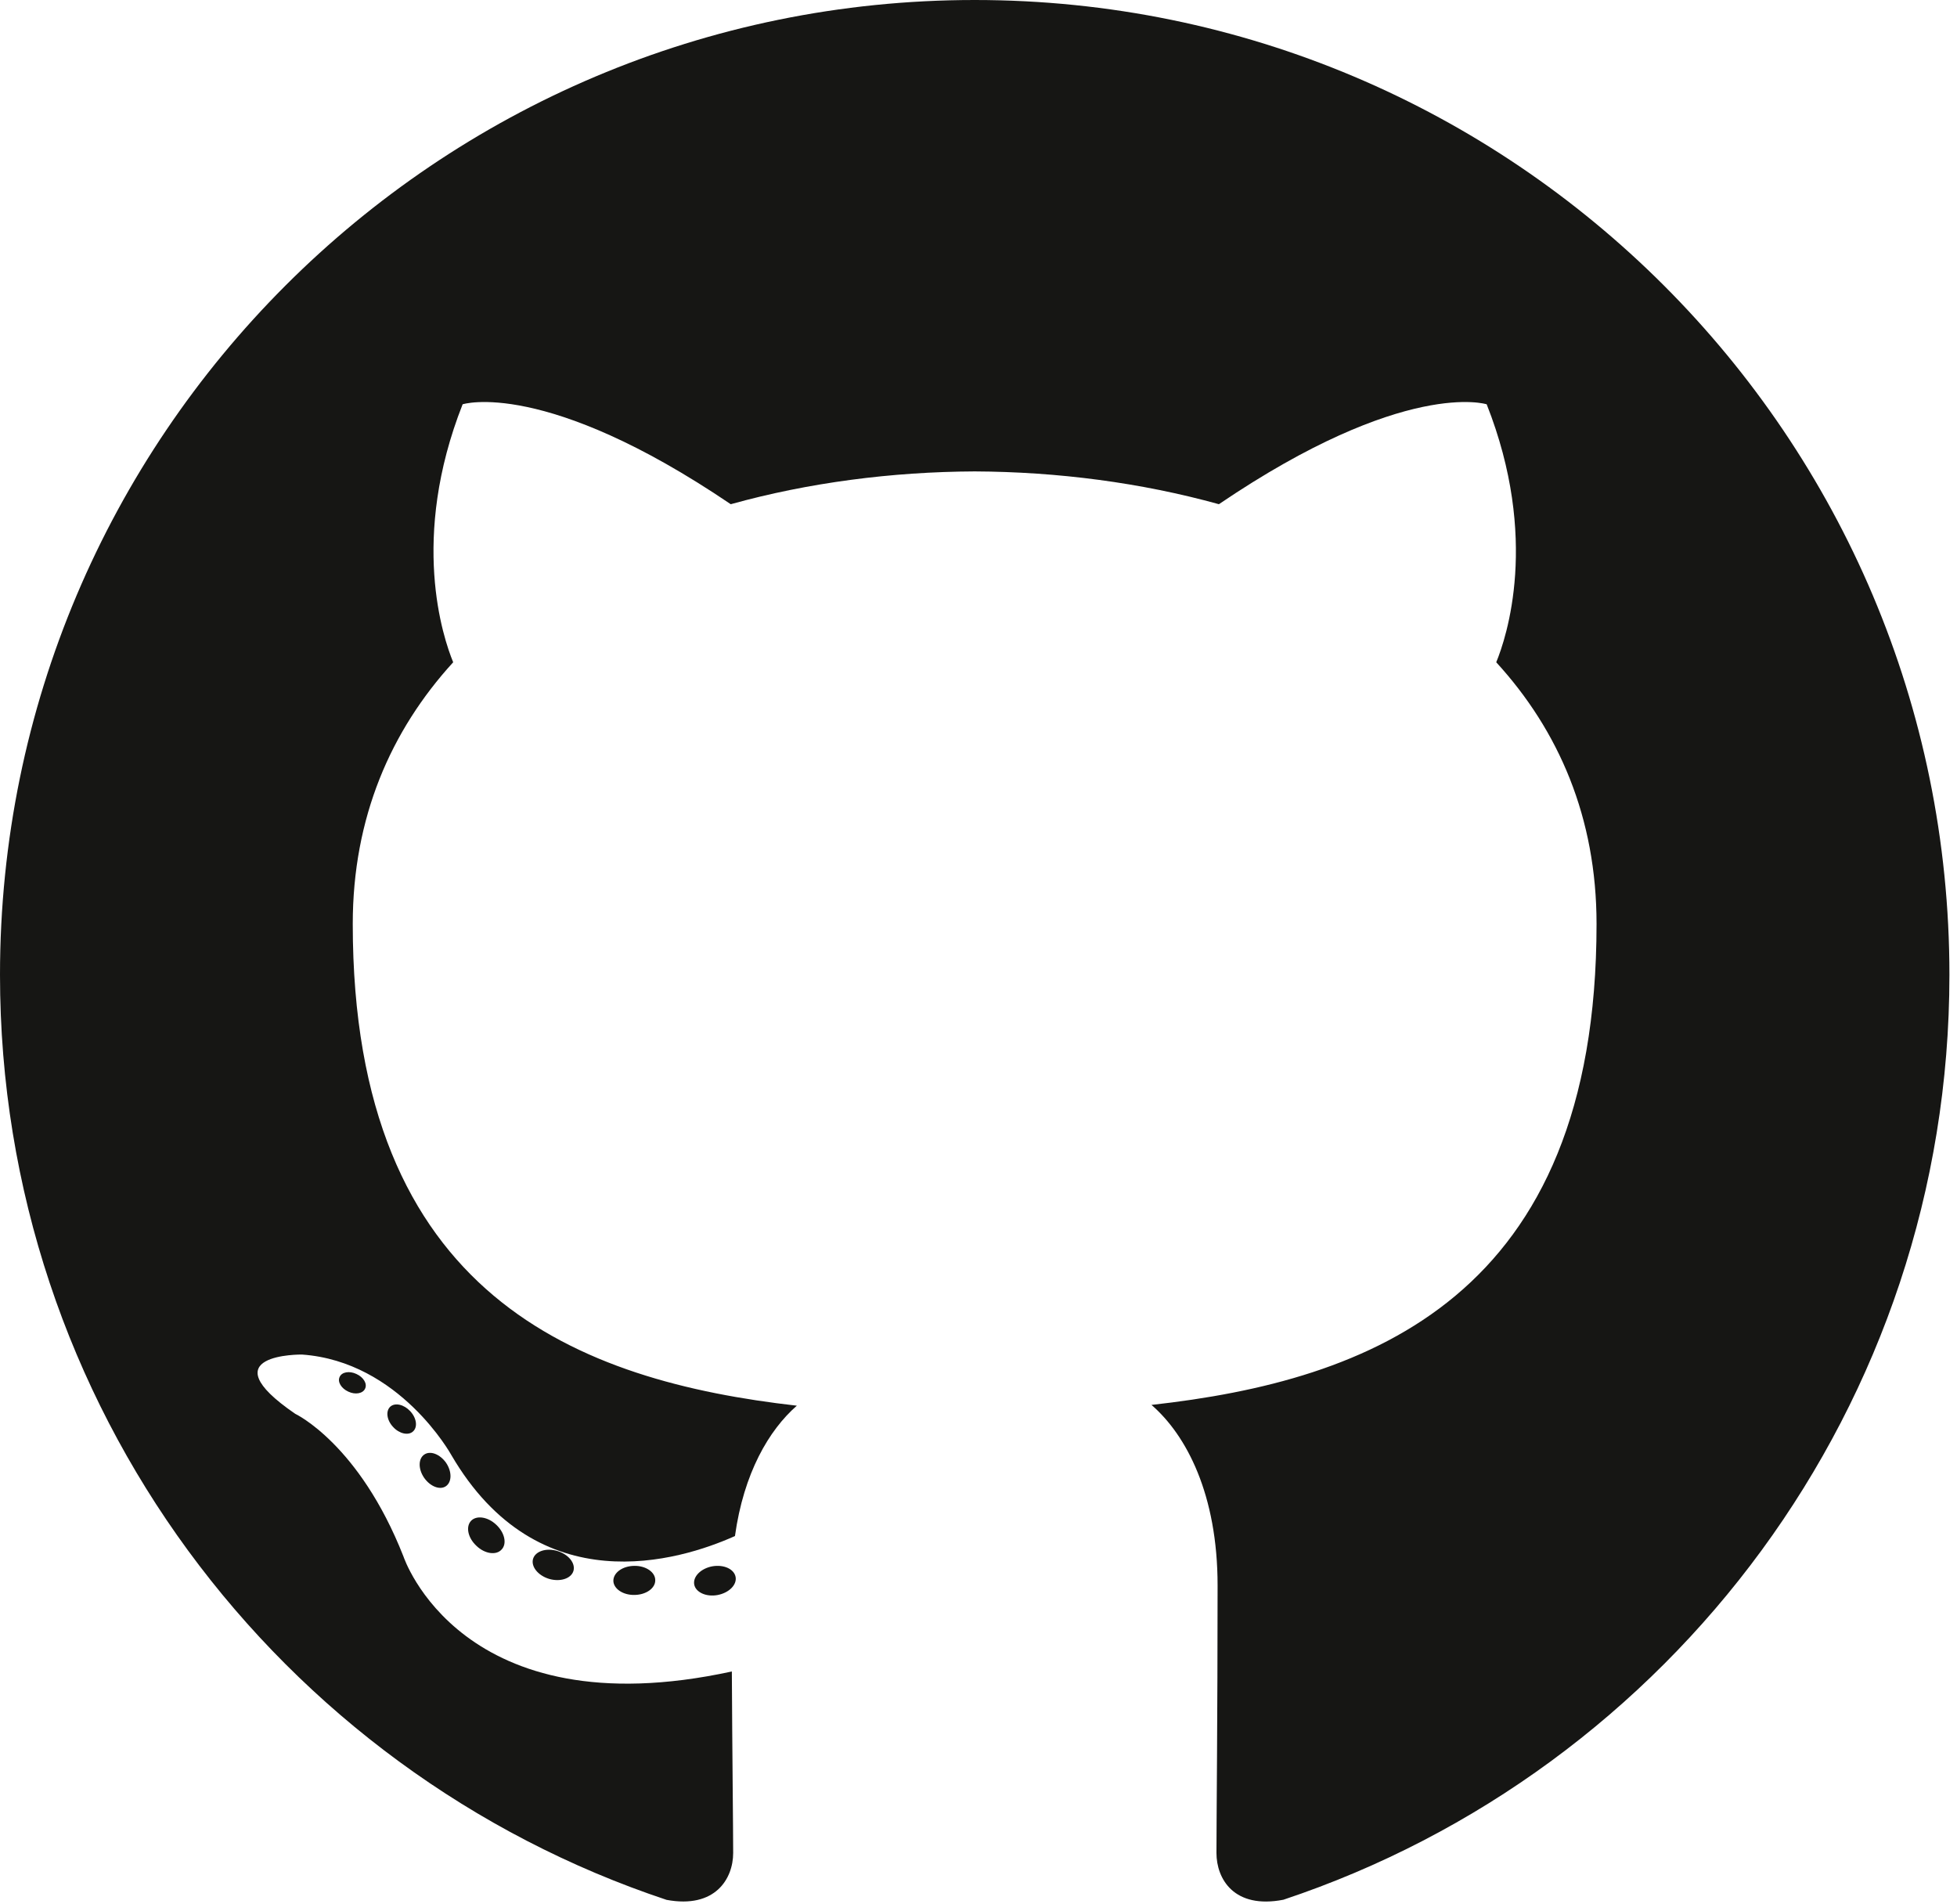
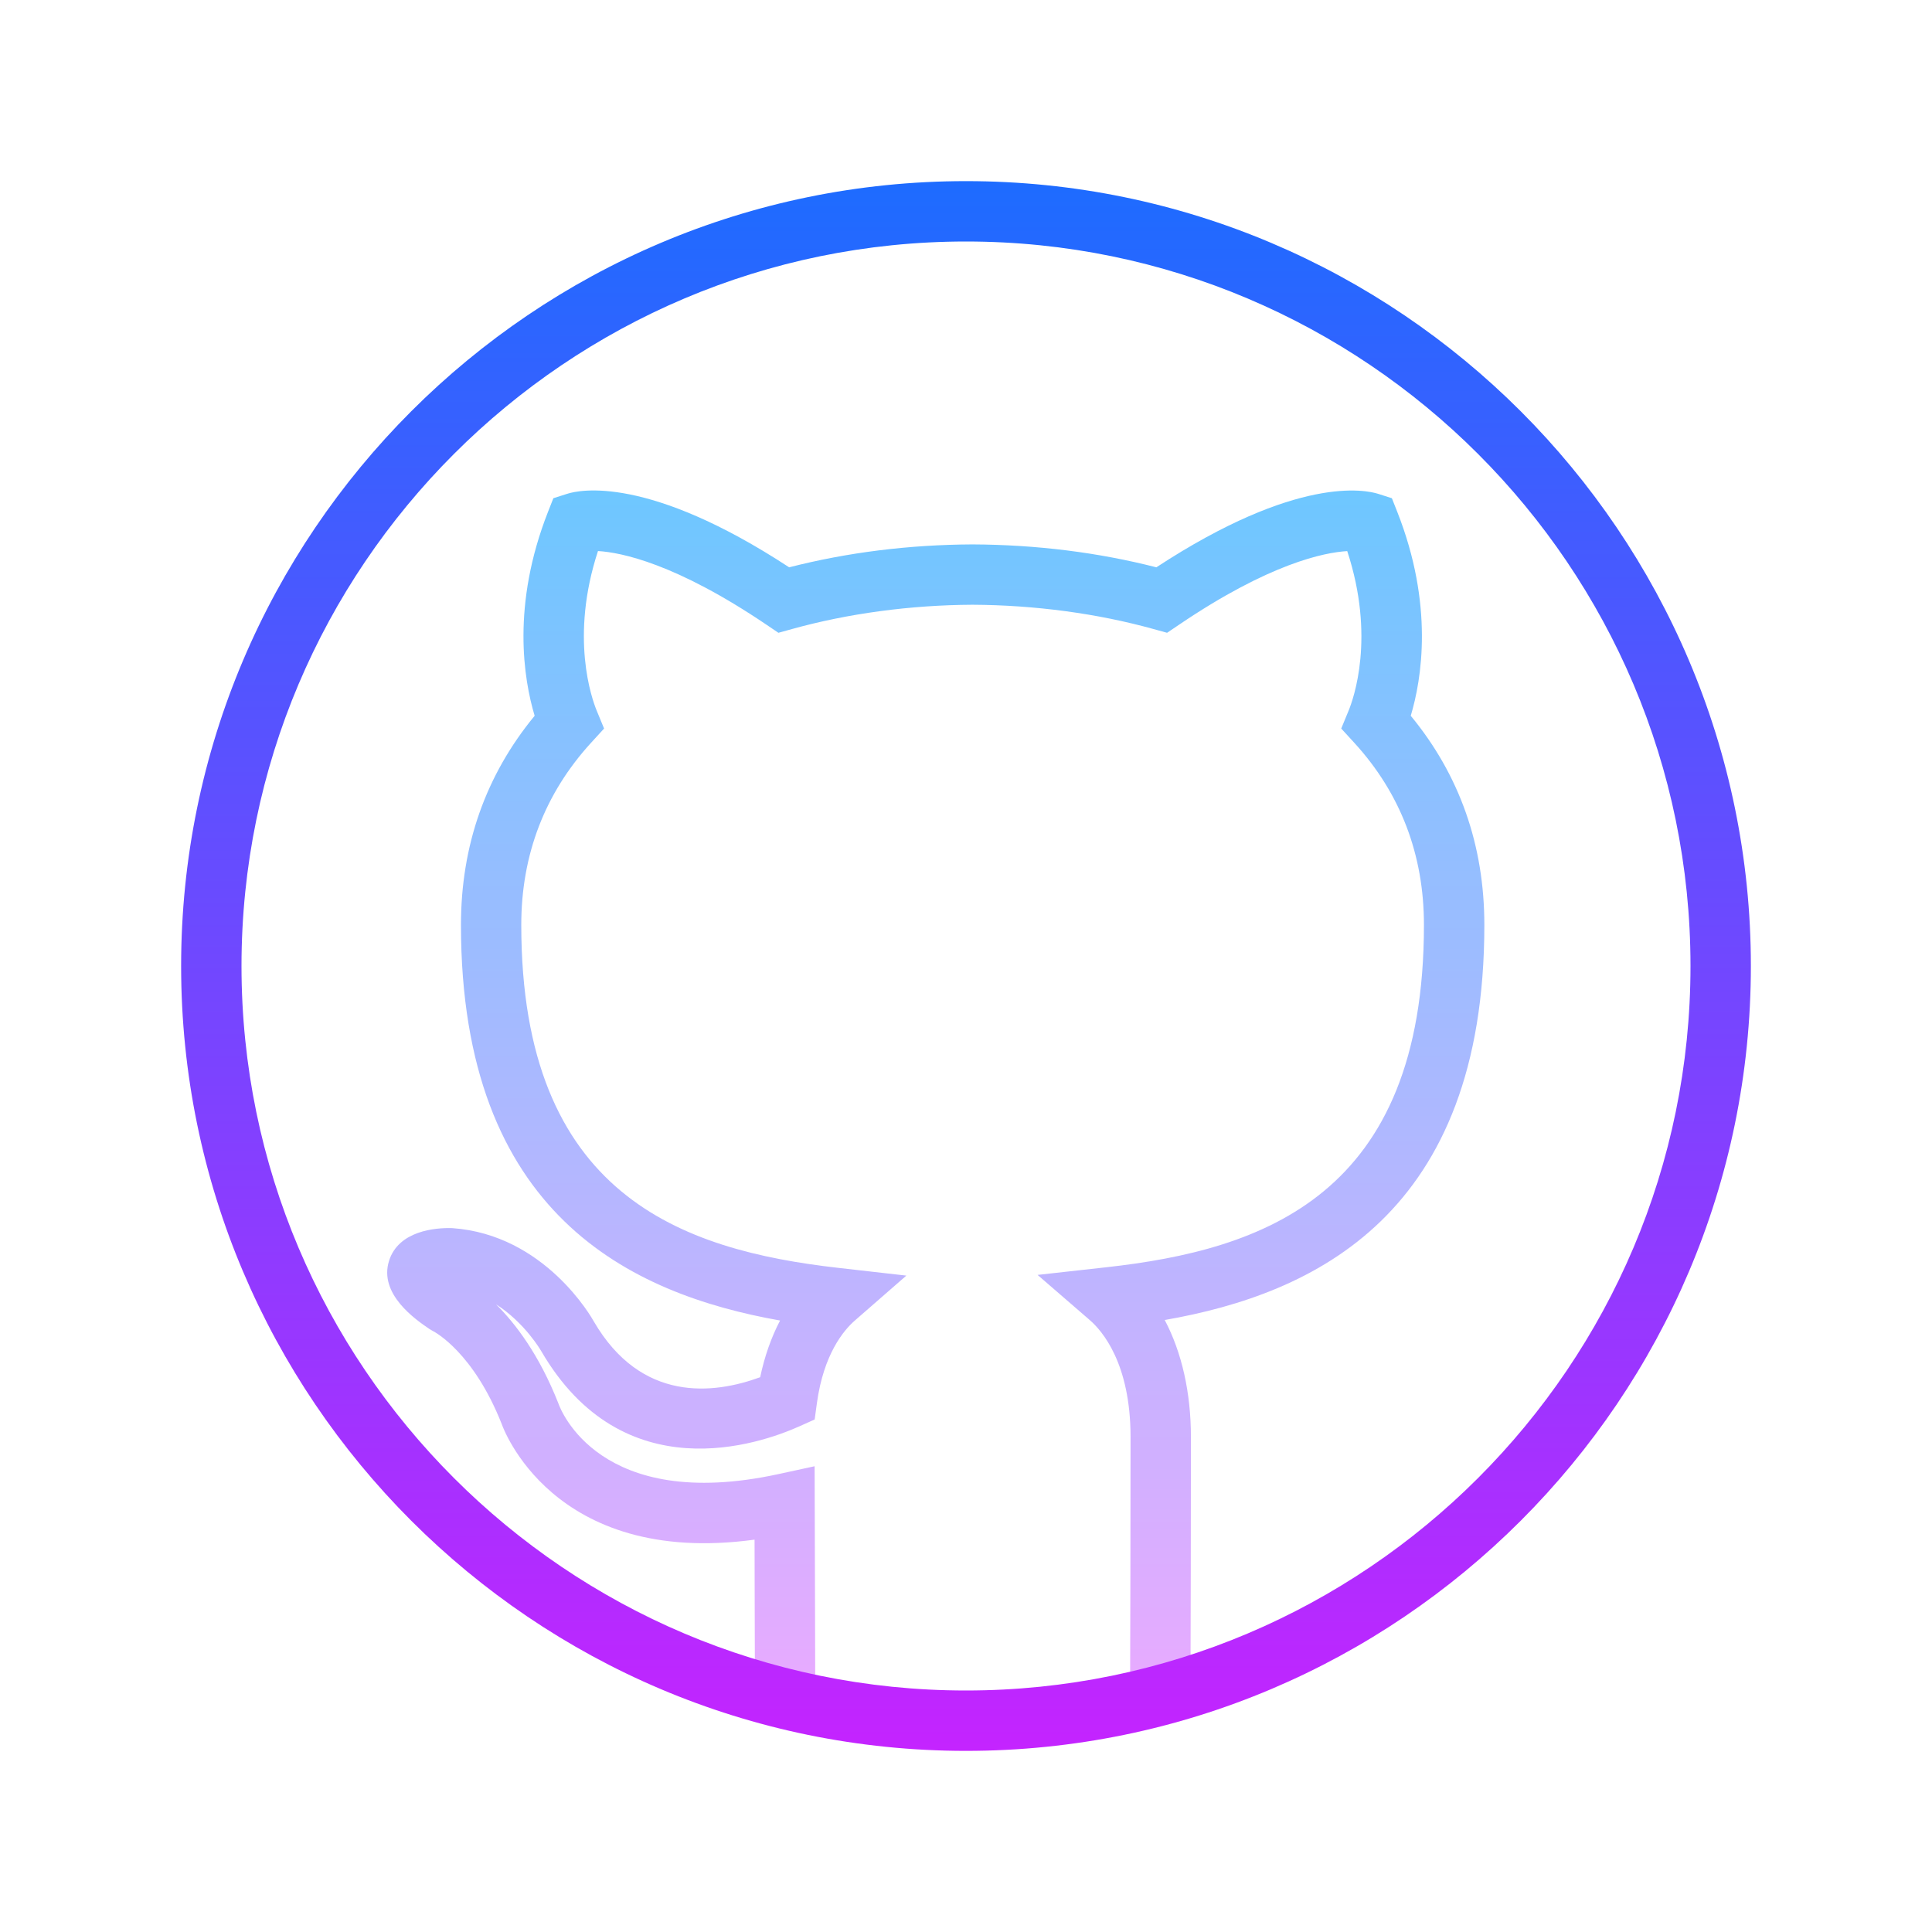
- <svg xmlns="http://www.w3.org/2000/svg" width="2500" height="2432" viewBox="0 0 256 249" preserveAspectRatio="xMinYMin meet">
-   <g fill="#161614">
-     <path d="M127.505 0C57.095 0 0 57.085 0 127.505c0 56.336 36.534 104.13 87.196 120.99 6.372 1.18 8.712-2.766 8.712-6.134 0-3.04-.119-13.085-.173-23.739-35.473 7.713-42.958-15.044-42.958-15.044-5.8-14.738-14.157-18.656-14.157-18.656-11.568-7.914.872-7.752.872-7.752 12.804.9 19.546 13.14 19.546 13.14 11.372 19.493 29.828 13.857 37.104 10.6 1.144-8.242 4.449-13.866 8.095-17.05-28.32-3.225-58.092-14.158-58.092-63.014 0-13.92 4.981-25.295 13.138-34.224-1.324-3.212-5.688-16.18 1.235-33.743 0 0 10.707-3.427 35.073 13.07 10.17-2.826 21.078-4.242 31.914-4.29 10.836.048 21.752 1.464 31.942 4.29 24.337-16.497 35.029-13.07 35.029-13.07 6.94 17.563 2.574 30.531 1.25 33.743 8.175 8.929 13.122 20.303 13.122 34.224 0 48.972-29.828 59.756-58.22 62.912 4.573 3.957 8.648 11.717 8.648 23.612 0 17.06-.148 30.791-.148 34.991 0 3.393 2.295 7.369 8.759 6.117 50.634-16.879 87.122-64.656 87.122-120.973C255.009 57.085 197.922 0 127.505 0" />
-     <path d="M47.755 181.634c-.28.633-1.278.823-2.185.389-.925-.416-1.445-1.28-1.145-1.916.275-.652 1.273-.834 2.196-.396.927.415 1.455 1.287 1.134 1.923M54.027 187.23c-.608.564-1.797.302-2.604-.589-.834-.889-.99-2.077-.373-2.65.627-.563 1.78-.3 2.616.59.834.899.996 2.08.36 2.65M58.33 194.39c-.782.543-2.06.034-2.849-1.1-.781-1.133-.781-2.493.017-3.038.792-.545 2.05-.055 2.85 1.07.78 1.153.78 2.513-.019 3.069M65.606 202.683c-.699.77-2.187.564-3.277-.488-1.114-1.028-1.425-2.487-.724-3.258.707-.772 2.204-.555 3.302.488 1.107 1.026 1.445 2.496.7 3.258M75.01 205.483c-.307.998-1.741 1.452-3.185 1.028-1.442-.437-2.386-1.607-2.095-2.616.3-1.005 1.74-1.478 3.195-1.024 1.44.435 2.386 1.596 2.086 2.612M85.714 206.67c.036 1.052-1.189 1.924-2.705 1.943-1.525.033-2.758-.818-2.774-1.852 0-1.062 1.197-1.926 2.721-1.951 1.516-.03 2.758.815 2.758 1.86M96.228 206.267c.182 1.026-.872 2.08-2.377 2.36-1.48.27-2.85-.363-3.039-1.38-.184-1.052.89-2.105 2.367-2.378 1.508-.262 2.857.355 3.049 1.398" />
-   </g>
+ <svg xmlns="http://www.w3.org/2000/svg" viewBox="0 0 64 64" width="64px" height="64px">
+   <linearGradient id="KpzH_ttTMIjq8dhx1zD2pa" x1="30.999" x2="30.999" y1="16" y2="55.342" gradientUnits="userSpaceOnUse" spreadMethod="reflect">
+     <stop offset="0" stop-color="#6dc7ff" />
+     <stop offset="1" stop-color="#e6abff" />
+   </linearGradient>
+   <path fill="url(#KpzH_ttTMIjq8dhx1zD2pa)" d="M25.008,56.007c-0.003-0.368-0.006-1.962-0.009-3.454l-0.003-1.55 c-6.729,0.915-8.358-3.78-8.376-3.83c-0.934-2.368-2.211-3.045-2.266-3.073l-0.124-0.072c-0.463-0.316-1.691-1.157-1.342-2.263 c0.315-0.997,1.536-1.1,2.091-1.082c3.074,0.215,4.63,2.978,4.694,3.095c1.569,2.689,3.964,2.411,5.509,1.844 c0.144-0.688,0.367-1.32,0.659-1.878C20.885,42.865,15.27,40.229,15.27,30.64c0-2.633,0.82-4.96,2.441-6.929 c-0.362-1.206-0.774-3.666,0.446-6.765l0.174-0.442l0.452-0.144c0.416-0.137,2.688-0.624,7.359,2.433 c1.928-0.494,3.969-0.749,6.074-0.759c2.115,0.01,4.158,0.265,6.09,0.759c4.667-3.058,6.934-2.565,7.351-2.433l0.451,0.145 l0.174,0.44c1.225,3.098,0.813,5.559,0.451,6.766c1.618,1.963,2.438,4.291,2.438,6.929c0,9.591-5.621,12.219-10.588,13.087 c0.563,1.065,0.868,2.402,0.868,3.878c0,1.683-0.007,7.204-0.015,8.402l-2-0.014c0.008-1.196,0.015-6.708,0.015-8.389 c0-2.442-0.943-3.522-1.35-3.874l-1.73-1.497l2.274-0.253c5.205-0.578,10.525-2.379,10.525-11.341c0-2.33-0.777-4.361-2.31-6.036 l-0.43-0.469l0.242-0.587c0.166-0.401,0.894-2.442-0.043-5.291c-0.758,0.045-2.568,0.402-5.584,2.447l-0.384,0.259l-0.445-0.123 c-1.863-0.518-3.938-0.796-6.001-0.806c-2.052,0.01-4.124,0.288-5.984,0.806l-0.445,0.123l-0.383-0.259 c-3.019-2.044-4.833-2.404-5.594-2.449c-0.935,2.851-0.206,4.892-0.04,5.293l0.242,0.587l-0.429,0.469 c-1.536,1.681-2.314,3.712-2.314,6.036c0,8.958,5.31,10.77,10.504,11.361l2.252,0.256l-1.708,1.49 c-0.372,0.325-1.03,1.112-1.254,2.727l-0.075,0.549l-0.506,0.227c-1.321,0.592-5.839,2.162-8.548-2.485 c-0.015-0.025-0.544-0.945-1.502-1.557c0.646,0.639,1.433,1.673,2.068,3.287c0.066,0.19,1.357,3.622,7.28,2.339l1.206-0.262 l0.012,3.978c0.003,1.487,0.006,3.076,0.009,3.444L25.008,56.007z" />
+   <linearGradient id="KpzH_ttTMIjq8dhx1zD2pb" x1="32" x2="32" y1="5" y2="59.167" gradientUnits="userSpaceOnUse" spreadMethod="reflect">
+     <stop offset="0" stop-color="#1a6dff" />
+     <stop offset="1" stop-color="#c822ff" />
+   </linearGradient>
+   <path fill="url(#KpzH_ttTMIjq8dhx1zD2pb)" d="M32,58C17.663,58,6,46.337,6,32S17.663,6,32,6s26,11.663,26,26S46.337,58,32,58z M32,8 C18.767,8,8,18.767,8,32s10.767,24,24,24s24-10.767,24-24S45.233,8,32,8z" />
</svg>
